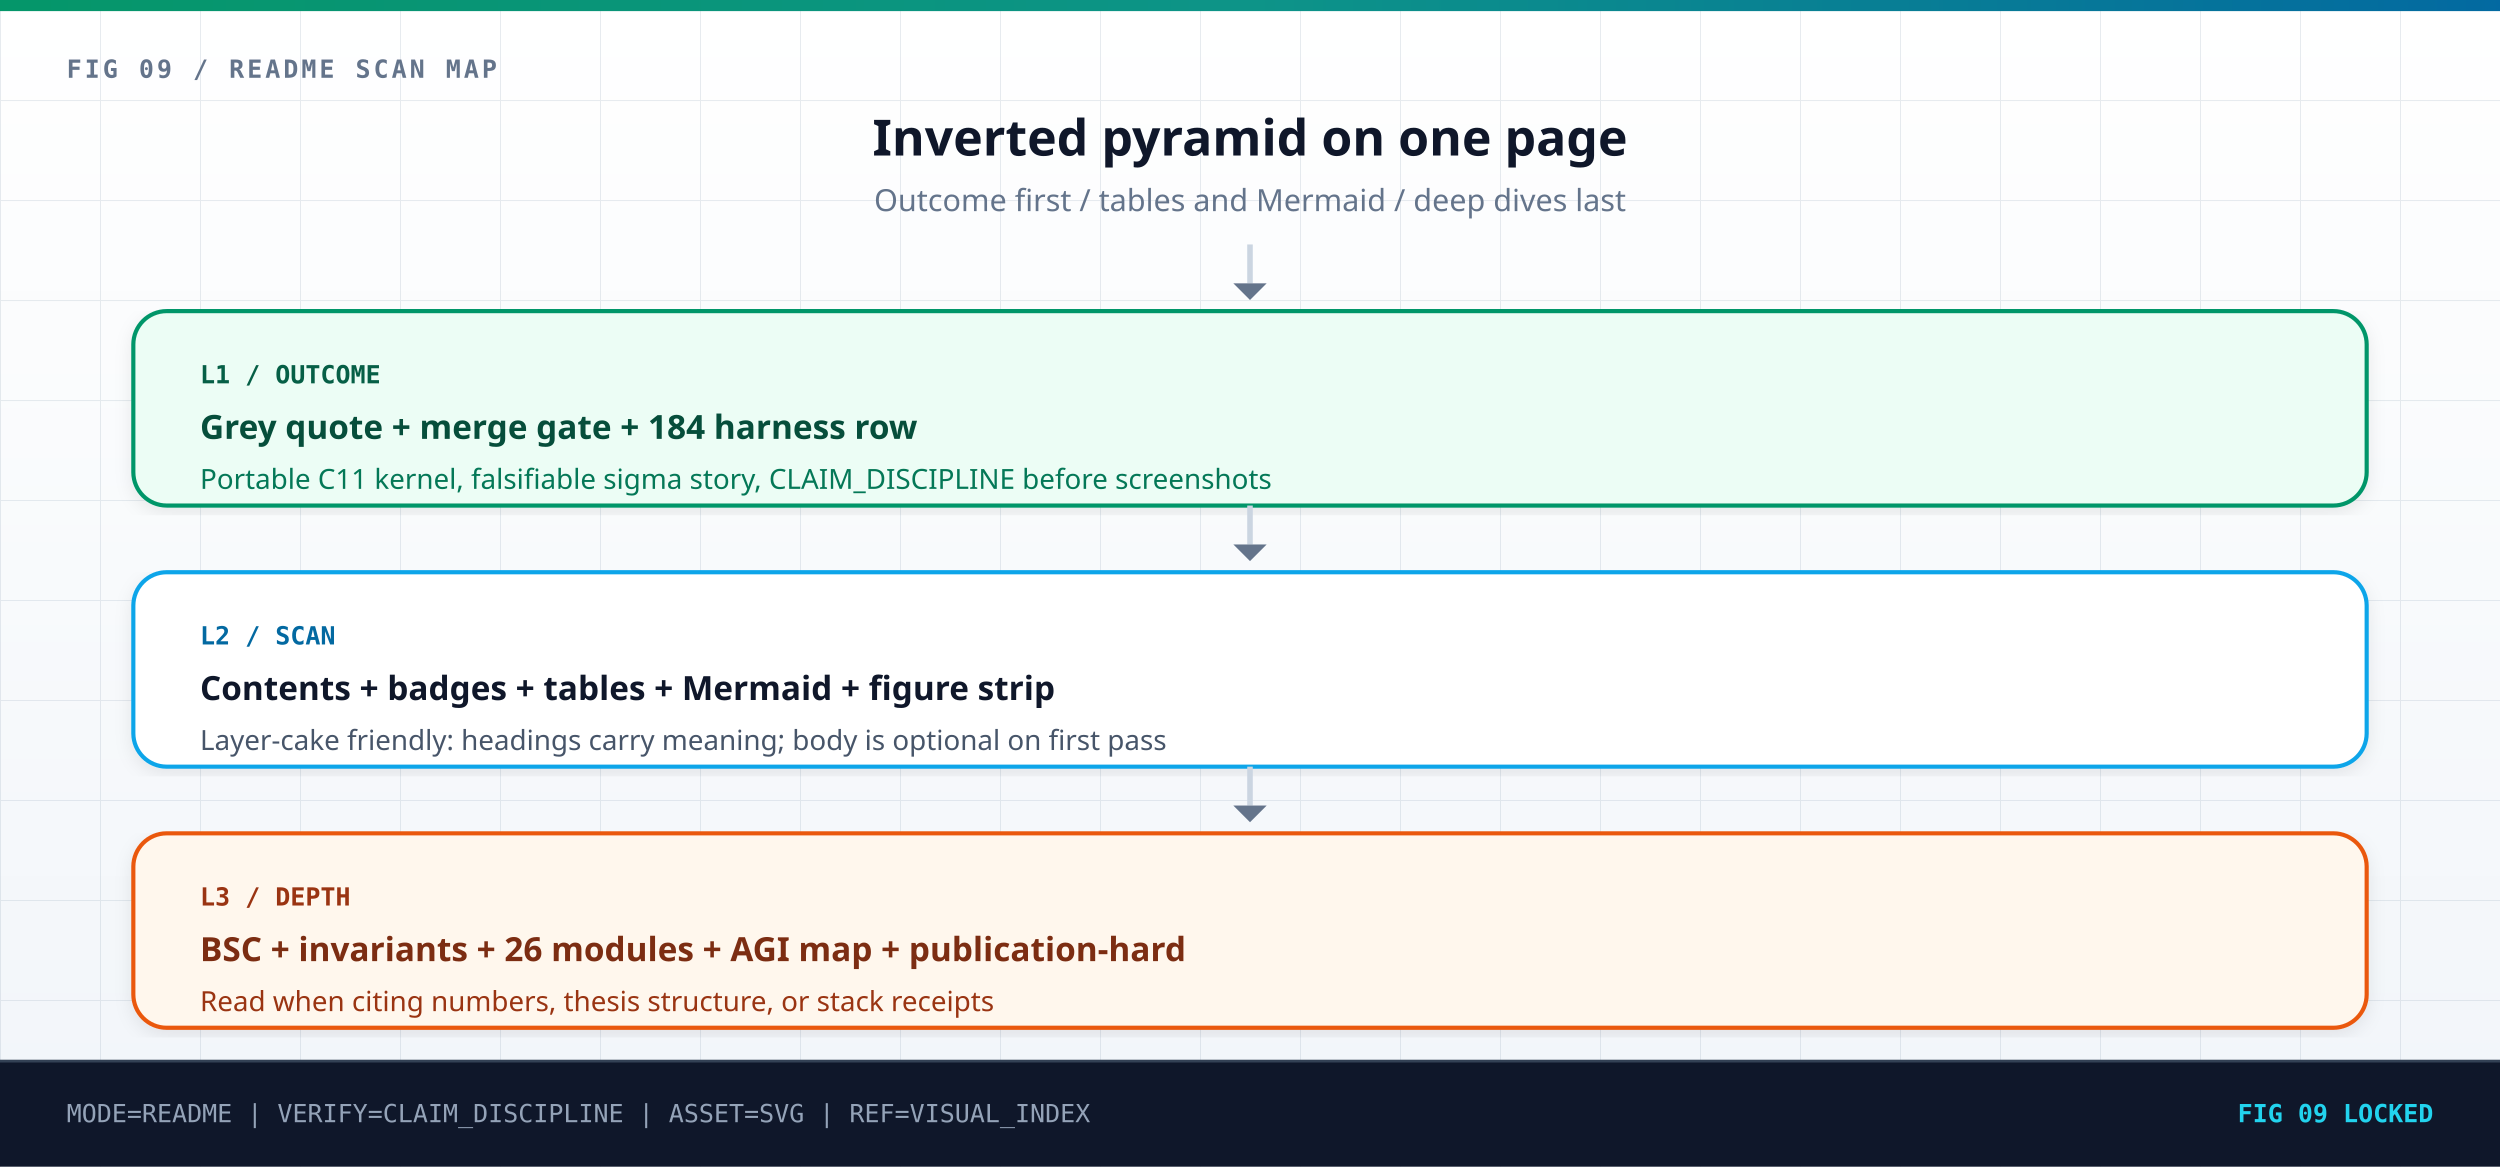
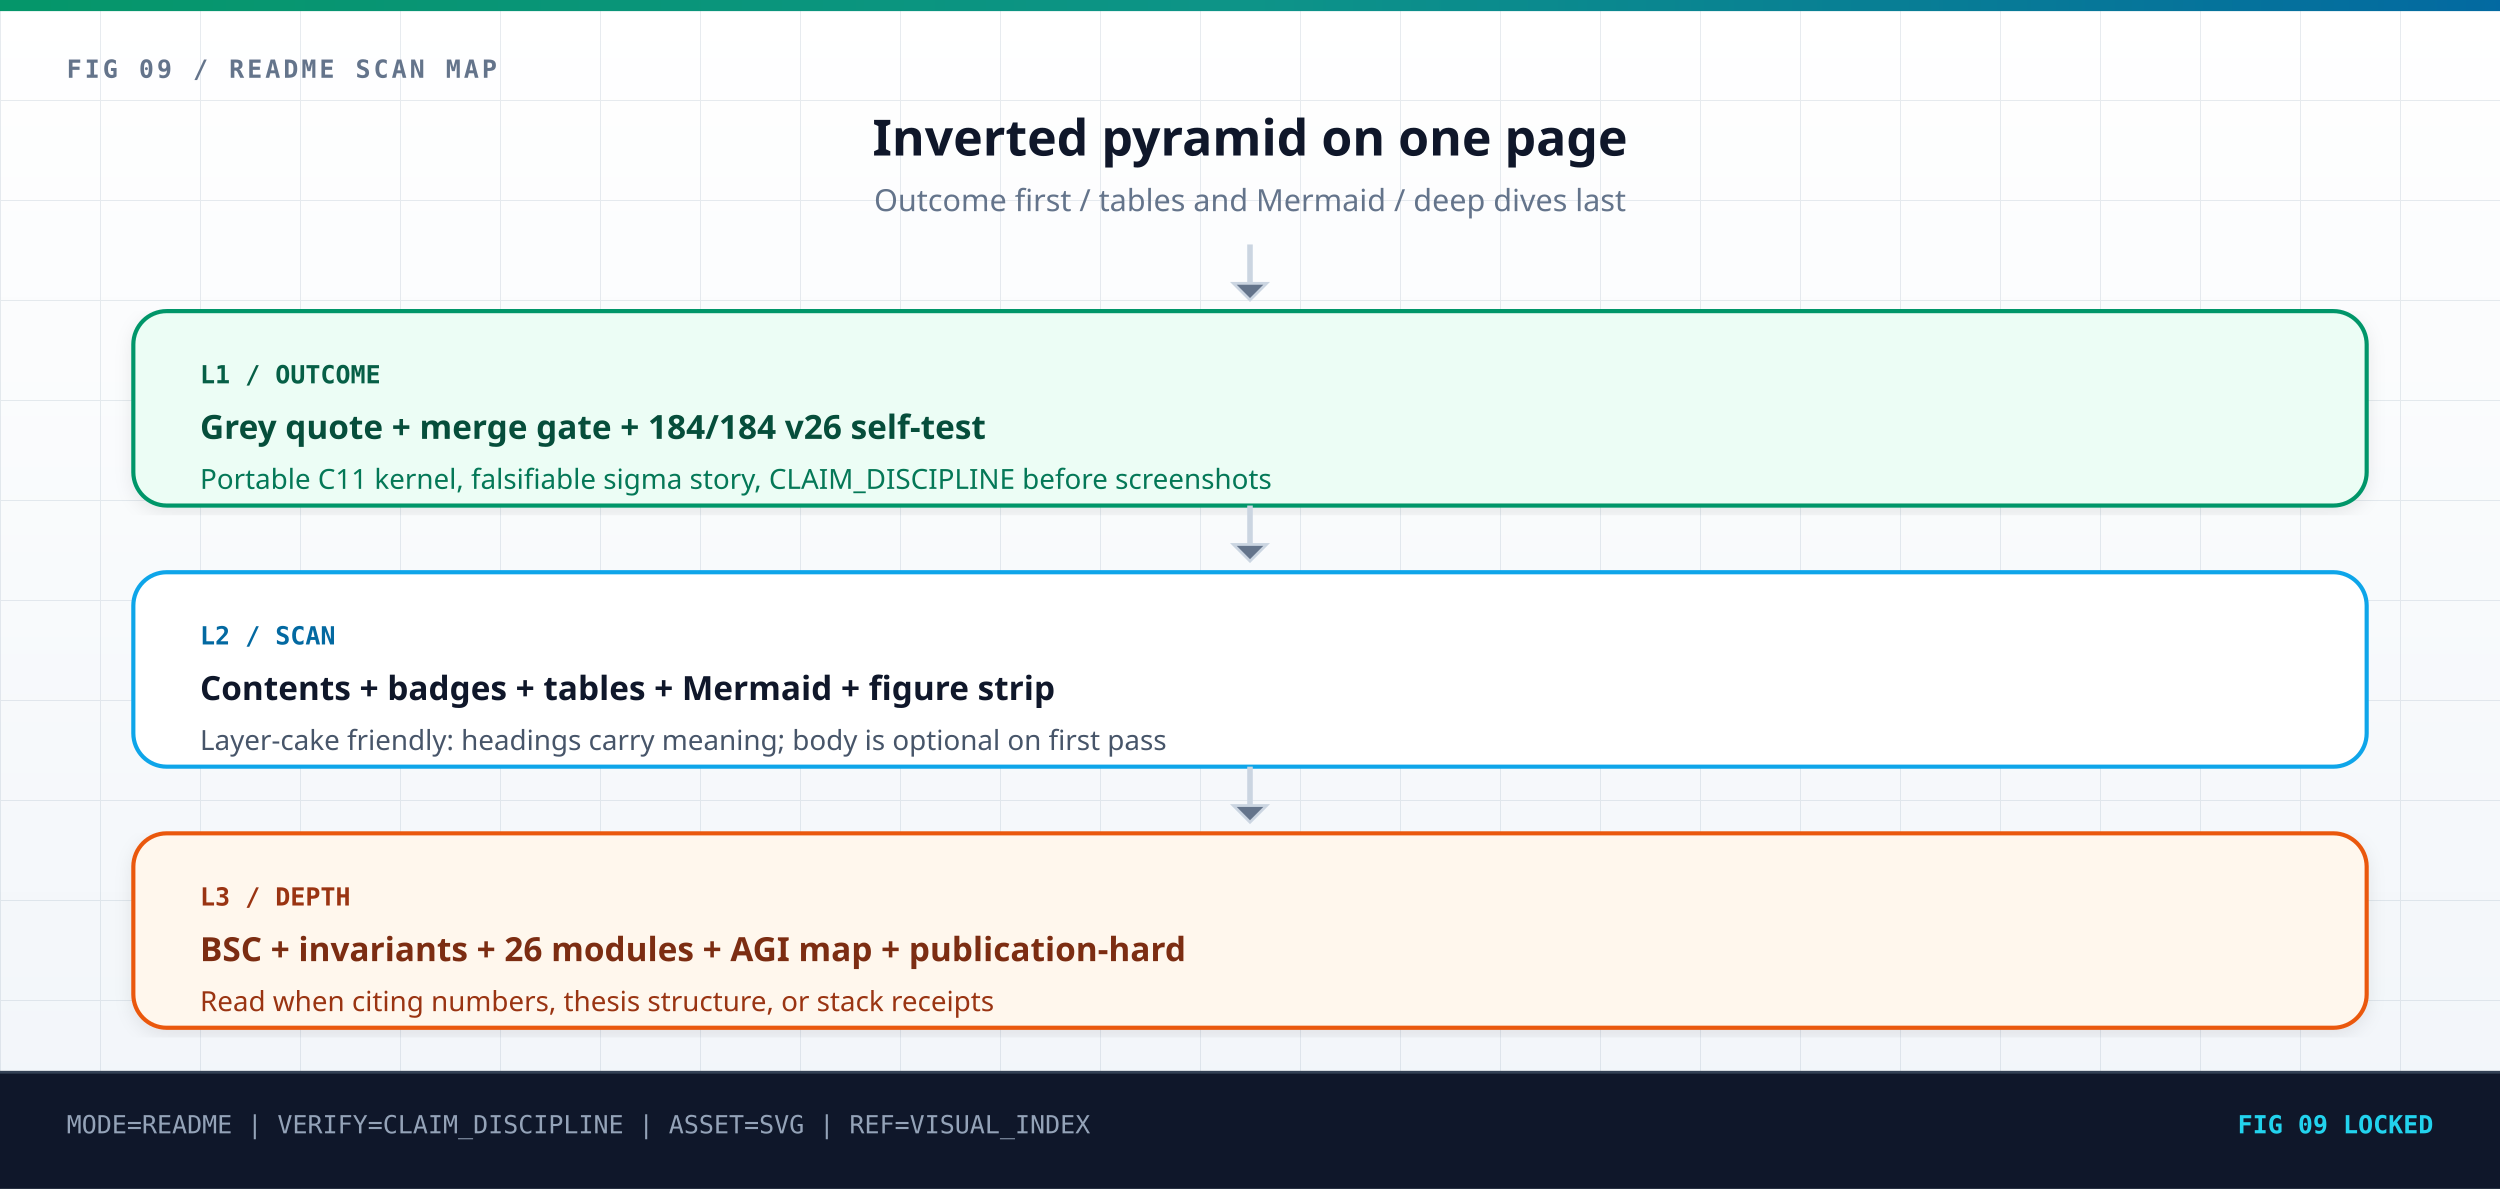
- <svg xmlns="http://www.w3.org/2000/svg" viewBox="0 0 900 420" role="img" aria-labelledby="rs-t rs-d">
+ <svg xmlns="http://www.w3.org/2000/svg" viewBox="0 0 900 428" role="img" aria-labelledby="rs-t rs-d">
  <defs>
    <linearGradient id="rs-wash" x1="0" y1="0" x2="0" y2="1">
      <stop offset="0%" stop-color="#ffffff" />
      <stop offset="100%" stop-color="#f1f5f9" />
    </linearGradient>
    <linearGradient id="rs-accent" x1="0%" y1="0%" x2="100%" y2="0%">
      <stop offset="0%" stop-color="#059669" />
      <stop offset="50%" stop-color="#0d9488" />
      <stop offset="100%" stop-color="#0369a1" />
    </linearGradient>
    <pattern id="rs-grid" width="36" height="36" patternUnits="userSpaceOnUse">
      <path d="M36 0H0V36" fill="none" stroke="#94a3b8" stroke-opacity="0.22" stroke-width="0.7" />
    </pattern>
+     <pattern id="rs-grid-dark" width="36" height="36" patternUnits="userSpaceOnUse">
+       <path d="M36 0H0V36" fill="none" stroke="#38bdf8" stroke-opacity="0.07" stroke-width="0.7" />
+     </pattern>
    <filter id="rs-sh" x="-3%" y="-3%" width="106%" height="108%">
      <feDropShadow dx="0" dy="2" stdDeviation="3" flood-color="#0f172a" flood-opacity="0.08" />
    </filter>
+     <filter id="rs-sh-dark" x="-3%" y="-3%" width="106%" height="108%">
+       <feDropShadow dx="0" dy="2" stdDeviation="4" flood-color="#000000" flood-opacity="0.45" />
+     </filter>
  </defs>
-   <rect width="900" height="420" fill="url(#rs-wash)" />
-   <rect width="900" height="420" fill="url(#rs-grid)" />
+   <style>
+     .rs-bg { fill: url(#rs-wash); }
+     .rs-grid { fill: url(#rs-grid); }
+     .rs-title { fill: #0f172a; }
+     .rs-sub { fill: #64748b; }
+     .rs-arrow { stroke: #cbd5e1; fill: #64748b; }
+     .rs-l1-fill { fill: #ecfdf5; stroke: #059669; filter: url(#rs-sh); }
+     .rs-l1-a { fill: #065f46; }
+     .rs-l1-b { fill: #064e3b; }
+     .rs-l1-c { fill: #047857; }
+     .rs-l2-fill { fill: #ffffff; stroke: #0ea5e9; }
+     .rs-l2-a { fill: #0369a1; }
+     .rs-l2-b { fill: #0f172a; }
+     .rs-l2-c { fill: #475569; }
+     .rs-l3-fill { fill: #fff7ed; stroke: #ea580c; filter: url(#rs-sh); }
+     .rs-l3-a { fill: #9a3412; }
+     .rs-l3-b { fill: #7c2d12; }
+     .rs-l3-c { fill: #9a3412; }
+     .rs-foot { fill: #0f172a; }
+     .rs-foot-line { stroke: #334155; }
+     .rs-foot-mono { fill: #94a3b8; }
+     .rs-foot-accent { fill: #22d3ee; }
+     @media (prefers-color-scheme: dark) {
+       .rs-bg { fill: #020617; }
+       .rs-grid { fill: url(#rs-grid-dark); }
+       .rs-title { fill: #f1f5f9; }
+       .rs-sub { fill: #94a3b8; }
+       .rs-arrow { stroke: #334155; fill: #94a3b8; }
+       .rs-l1-fill { fill: #052e16; stroke: #34d399; filter: url(#rs-sh-dark) !important; }
+       .rs-l1-a { fill: #6ee7b7; }
+       .rs-l1-b { fill: #ecfdf5; }
+       .rs-l1-c { fill: #a7f3d0; }
+       .rs-l2-fill { fill: #0f172a; stroke: #38bdf8; filter: url(#rs-sh-dark) !important; }
+       .rs-l2-a { fill: #7dd3fc; }
+       .rs-l2-b { fill: #f1f5f9; }
+       .rs-l2-c { fill: #cbd5e1; }
+       .rs-l3-fill { fill: #431407; stroke: #fb923c; filter: url(#rs-sh-dark) !important; }
+       .rs-l3-a { fill: #fdba74; }
+       .rs-l3-b { fill: #ffedd5; }
+       .rs-l3-c { fill: #fed7aa; }
+       .rs-foot { fill: #020617; }
+       .rs-foot-line { stroke: #1e293b; }
+       .rs-foot-mono { fill: #94a3b8; }
+       .rs-foot-accent { fill: #22d3ee; }
+     }
+   </style>
+   <rect class="rs-bg" width="900" height="428" />
+   <rect class="rs-grid" width="900" height="428" />
  <rect x="0" y="0" width="900" height="4" fill="url(#rs-accent)" />
-   <text x="24" y="28" fill="#64748b" font-family="ui-monospace,Menlo,monospace" font-size="9" font-weight="600" letter-spacing="0.12em">FIG 09 / README SCAN MAP</text>
-   <text x="450" y="56" text-anchor="middle" fill="#0f172a" font-family="ui-sans-serif,system-ui,sans-serif" font-size="18" font-weight="800">Inverted pyramid on one page</text>
-   <text x="450" y="76" text-anchor="middle" fill="#64748b" font-family="ui-sans-serif,system-ui,sans-serif" font-size="11" font-weight="500">Outcome first / tables and Mermaid / deep dives last</text>
-   <path d="M450 88 L450 102" stroke="#cbd5e1" stroke-width="2" />
-   <polygon points="450,108 444,102 456,102" fill="#64748b" />
-   <rect x="48" y="112" width="804" height="70" rx="12" fill="#ecfdf5" stroke="#059669" stroke-width="1.5" filter="url(#rs-sh)" />
-   <text x="72" y="138" fill="#065f46" font-family="ui-monospace,Menlo,monospace" font-size="9" font-weight="700">L1 / OUTCOME</text>
-   <text x="72" y="158" fill="#064e3b" font-family="ui-sans-serif,system-ui,sans-serif" font-size="12" font-weight="700">Grey quote + merge gate + 184 harness row</text>
-   <text x="72" y="176" fill="#047857" font-family="ui-sans-serif,system-ui,sans-serif" font-size="10">Portable C11 kernel, falsifiable sigma story, CLAIM_DISCIPLINE before screenshots</text>
-   <path d="M450 182 L450 196" stroke="#cbd5e1" stroke-width="2" />
-   <polygon points="450,202 444,196 456,196" fill="#64748b" />
-   <rect x="48" y="206" width="804" height="70" rx="12" fill="#ffffff" stroke="#0ea5e9" stroke-width="1.5" filter="url(#rs-sh)" />
-   <text x="72" y="232" fill="#0369a1" font-family="ui-monospace,Menlo,monospace" font-size="9" font-weight="700">L2 / SCAN</text>
-   <text x="72" y="252" fill="#0f172a" font-family="ui-sans-serif,system-ui,sans-serif" font-size="12" font-weight="700">Contents + badges + tables + Mermaid + figure strip</text>
-   <text x="72" y="270" fill="#475569" font-family="ui-sans-serif,system-ui,sans-serif" font-size="10">Layer-cake friendly: headings carry meaning; body is optional on first pass</text>
-   <path d="M450 276 L450 290" stroke="#cbd5e1" stroke-width="2" />
-   <polygon points="450,296 444,290 456,290" fill="#64748b" />
-   <rect x="48" y="300" width="804" height="70" rx="12" fill="#fff7ed" stroke="#ea580c" stroke-width="1.5" filter="url(#rs-sh)" />
-   <text x="72" y="326" fill="#9a3412" font-family="ui-monospace,Menlo,monospace" font-size="9" font-weight="700">L3 / DEPTH</text>
-   <text x="72" y="346" fill="#7c2d12" font-family="ui-sans-serif,system-ui,sans-serif" font-size="12" font-weight="700">BSC + invariants + 26 modules + AGI map + publication-hard</text>
-   <text x="72" y="364" fill="#9a3412" font-family="ui-sans-serif,system-ui,sans-serif" font-size="10">Read when citing numbers, thesis structure, or stack receipts</text>
-   <rect x="0" y="382" width="900" height="38" fill="#0f172a" />
-   <line x1="0" y1="382" x2="900" y2="382" stroke="#334155" stroke-width="1" />
-   <text x="24" y="404" fill="#94a3b8" font-family="ui-monospace,Menlo,monospace" font-size="9">MODE=README | VERIFY=CLAIM_DISCIPLINE | ASSET=SVG | REF=VISUAL_INDEX</text>
-   <text x="876" y="404" text-anchor="end" fill="#22d3ee" font-family="ui-monospace,Menlo,monospace" font-size="9" font-weight="600">FIG 09 LOCKED</text>
+   <text x="24" y="28" class="rs-sub" font-family="ui-monospace,Menlo,monospace" font-size="9" font-weight="600" letter-spacing="0.12em">FIG 09 / README SCAN MAP</text>
+   <text x="450" y="56" text-anchor="middle" class="rs-title" font-family="ui-sans-serif,system-ui,sans-serif" font-size="18" font-weight="800">Inverted pyramid on one page</text>
+   <text x="450" y="76" text-anchor="middle" class="rs-sub" font-family="ui-sans-serif,system-ui,sans-serif" font-size="11" font-weight="500">Outcome first / tables and Mermaid / deep dives last</text>
+   <path class="rs-arrow" d="M450 88 L450 102" stroke-width="2" fill="none" />
+   <polygon class="rs-arrow" points="450,108 444,102 456,102" stroke="none" />
+   <rect class="rs-l1-fill" x="48" y="112" width="804" height="70" rx="12" stroke-width="1.5" />
+   <text x="72" y="138" class="rs-l1-a" font-family="ui-monospace,Menlo,monospace" font-size="9" font-weight="700">L1 / OUTCOME</text>
+   <text x="72" y="158" class="rs-l1-b" font-family="ui-sans-serif,system-ui,sans-serif" font-size="12" font-weight="700">Grey quote + merge gate + 184/184 v26 self-test</text>
+   <text x="72" y="176" class="rs-l1-c" font-family="ui-sans-serif,system-ui,sans-serif" font-size="10">Portable C11 kernel, falsifiable sigma story, CLAIM_DISCIPLINE before screenshots</text>
+   <path class="rs-arrow" d="M450 182 L450 196" stroke-width="2" fill="none" />
+   <polygon class="rs-arrow" points="450,202 444,196 456,196" stroke="none" />
+   <rect class="rs-l2-fill" x="48" y="206" width="804" height="70" rx="12" stroke-width="1.5" />
+   <text x="72" y="232" class="rs-l2-a" font-family="ui-monospace,Menlo,monospace" font-size="9" font-weight="700">L2 / SCAN</text>
+   <text x="72" y="252" class="rs-l2-b" font-family="ui-sans-serif,system-ui,sans-serif" font-size="12" font-weight="700">Contents + badges + tables + Mermaid + figure strip</text>
+   <text x="72" y="270" class="rs-l2-c" font-family="ui-sans-serif,system-ui,sans-serif" font-size="10">Layer-cake friendly: headings carry meaning; body is optional on first pass</text>
+   <path class="rs-arrow" d="M450 276 L450 290" stroke-width="2" fill="none" />
+   <polygon class="rs-arrow" points="450,296 444,290 456,290" stroke="none" />
+   <rect class="rs-l3-fill" x="48" y="300" width="804" height="70" rx="12" stroke-width="1.5" />
+   <text x="72" y="326" class="rs-l3-a" font-family="ui-monospace,Menlo,monospace" font-size="9" font-weight="700">L3 / DEPTH</text>
+   <text x="72" y="346" class="rs-l3-b" font-family="ui-sans-serif,system-ui,sans-serif" font-size="12" font-weight="700">BSC + invariants + 26 modules + AGI map + publication-hard</text>
+   <text x="72" y="364" class="rs-l3-c" font-family="ui-sans-serif,system-ui,sans-serif" font-size="10">Read when citing numbers, thesis structure, or stack receipts</text>
+   <rect class="rs-foot" x="0" y="386" width="900" height="42" />
+   <line class="rs-foot-line" x1="0" y1="386" x2="900" y2="386" stroke-width="1" />
+   <text x="24" y="408" class="rs-foot-mono" font-family="ui-monospace,Menlo,monospace" font-size="9">MODE=README | VERIFY=CLAIM_DISCIPLINE | ASSET=SVG | REF=VISUAL_INDEX</text>
+   <text x="876" y="408" text-anchor="end" class="rs-foot-accent" font-family="ui-monospace,Menlo,monospace" font-size="9" font-weight="600">FIG 09 LOCKED</text>
</svg>
